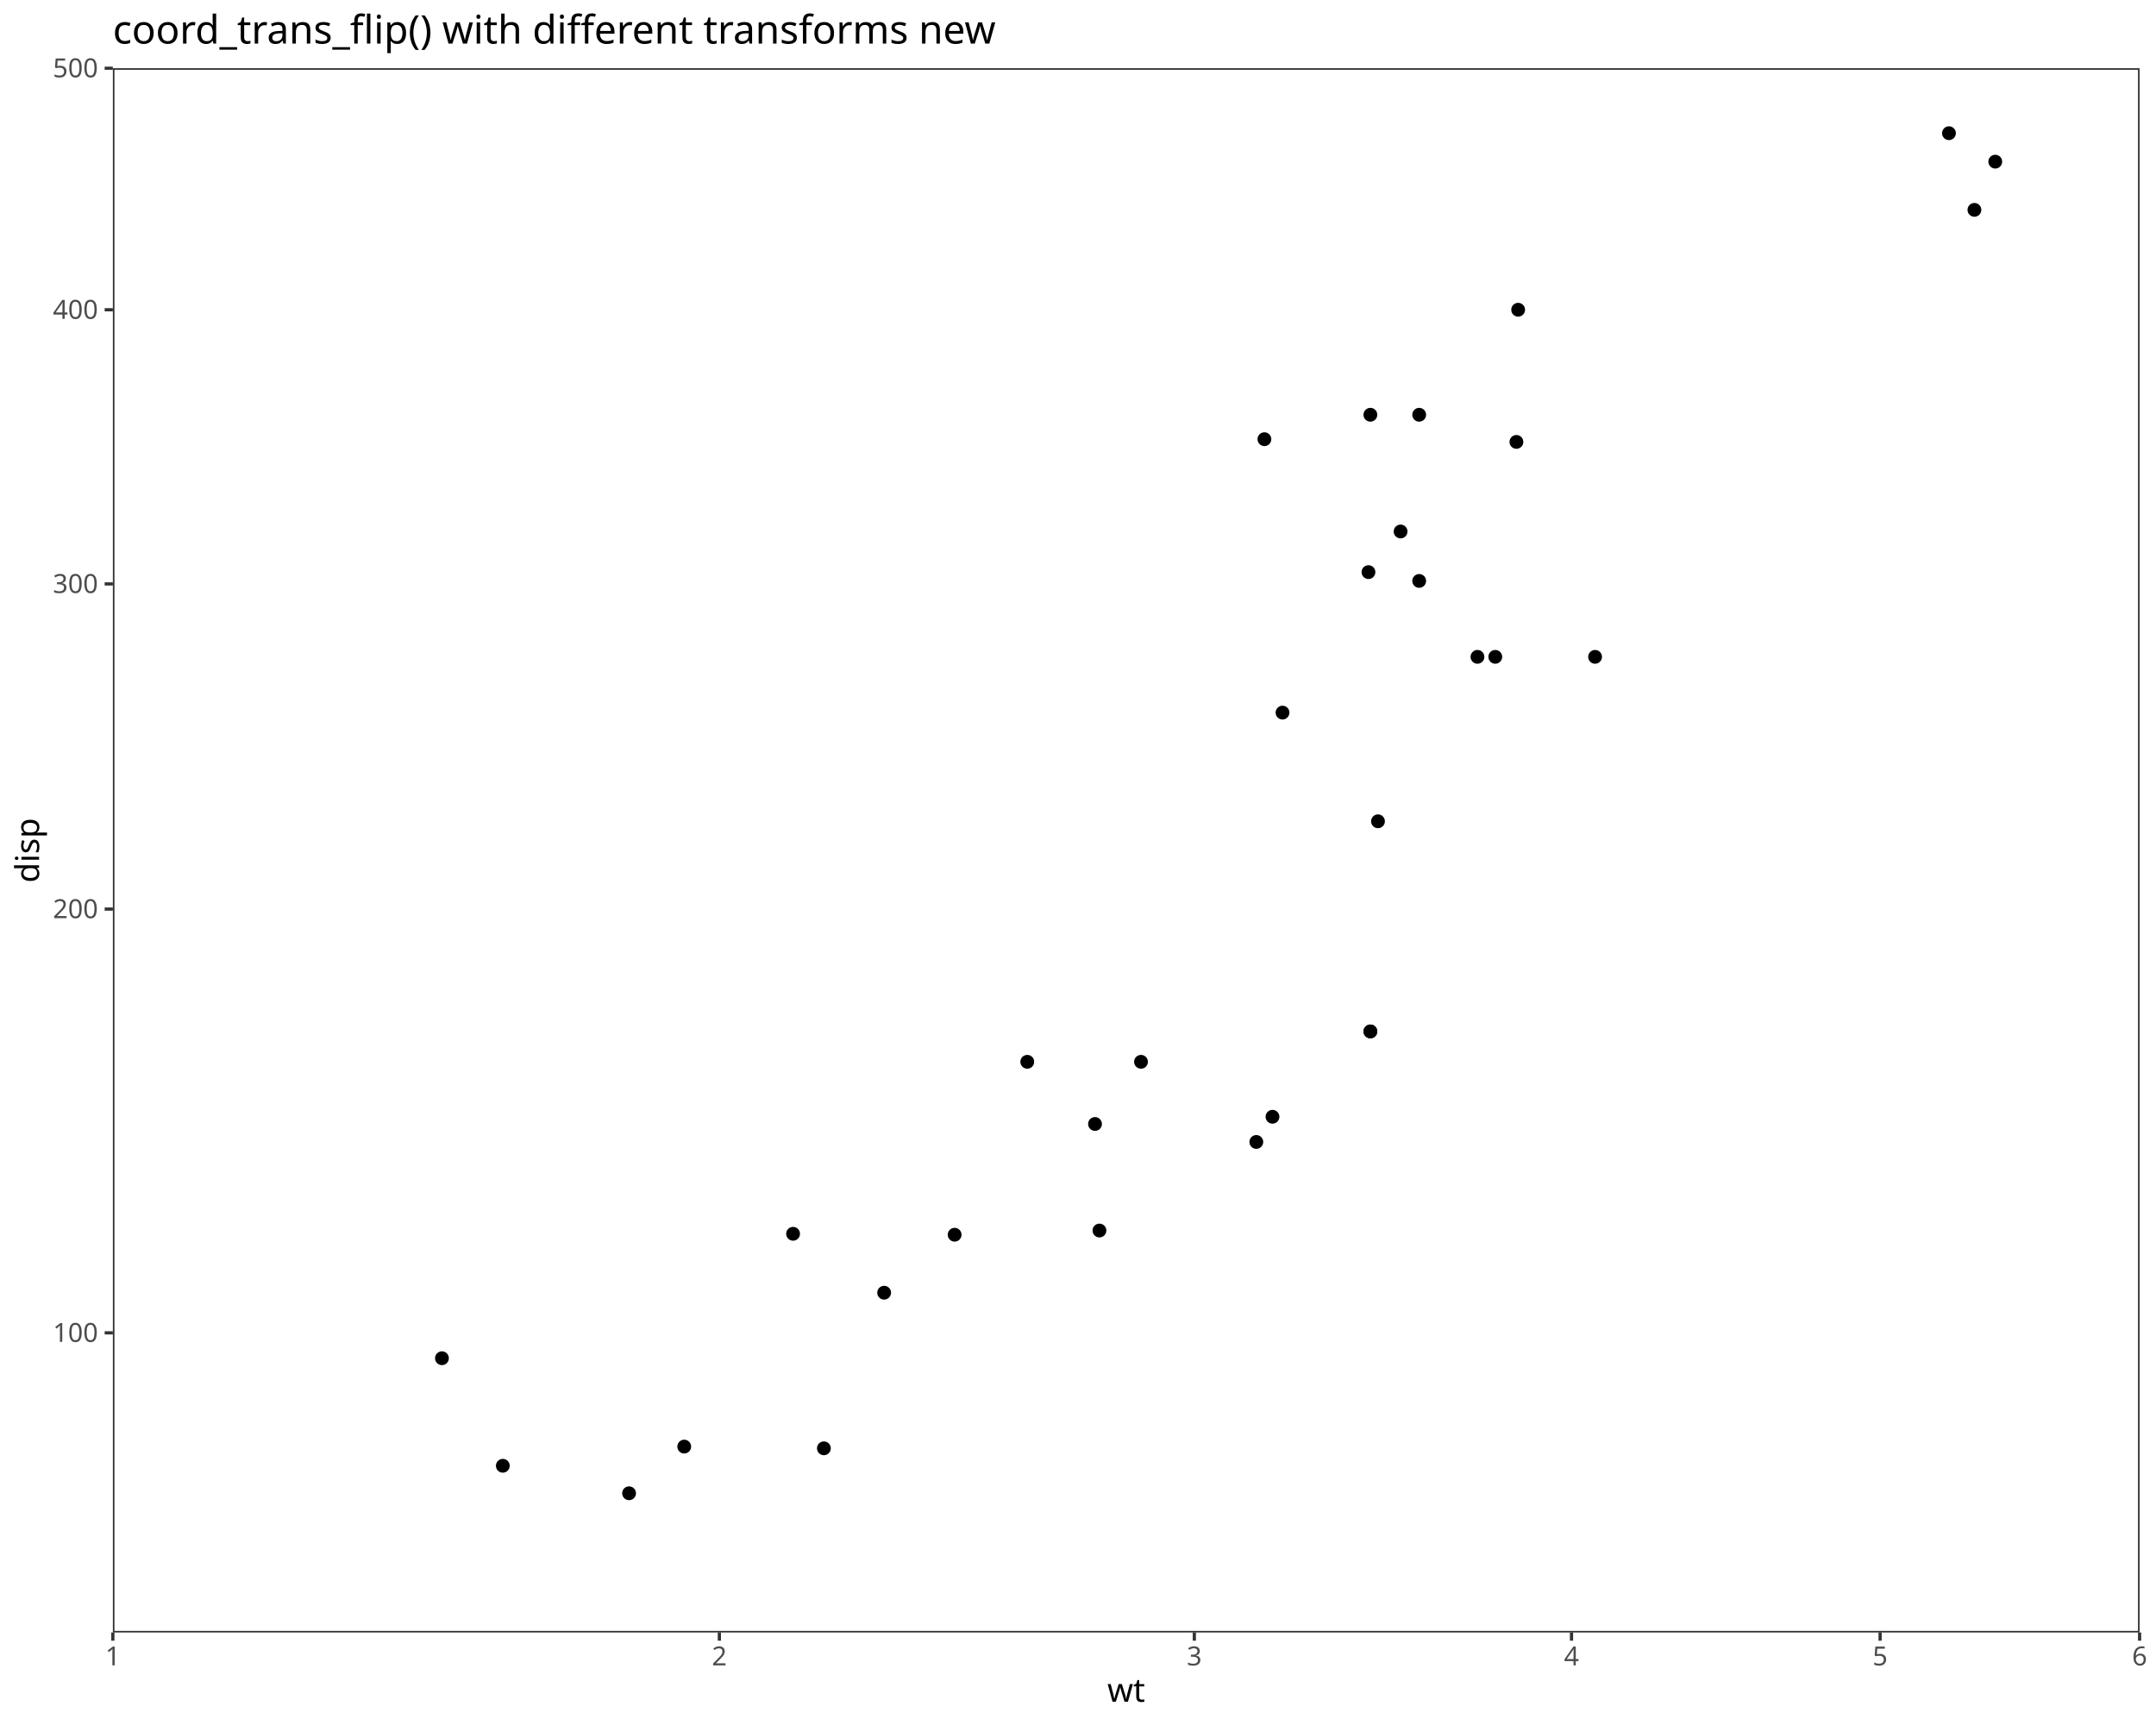
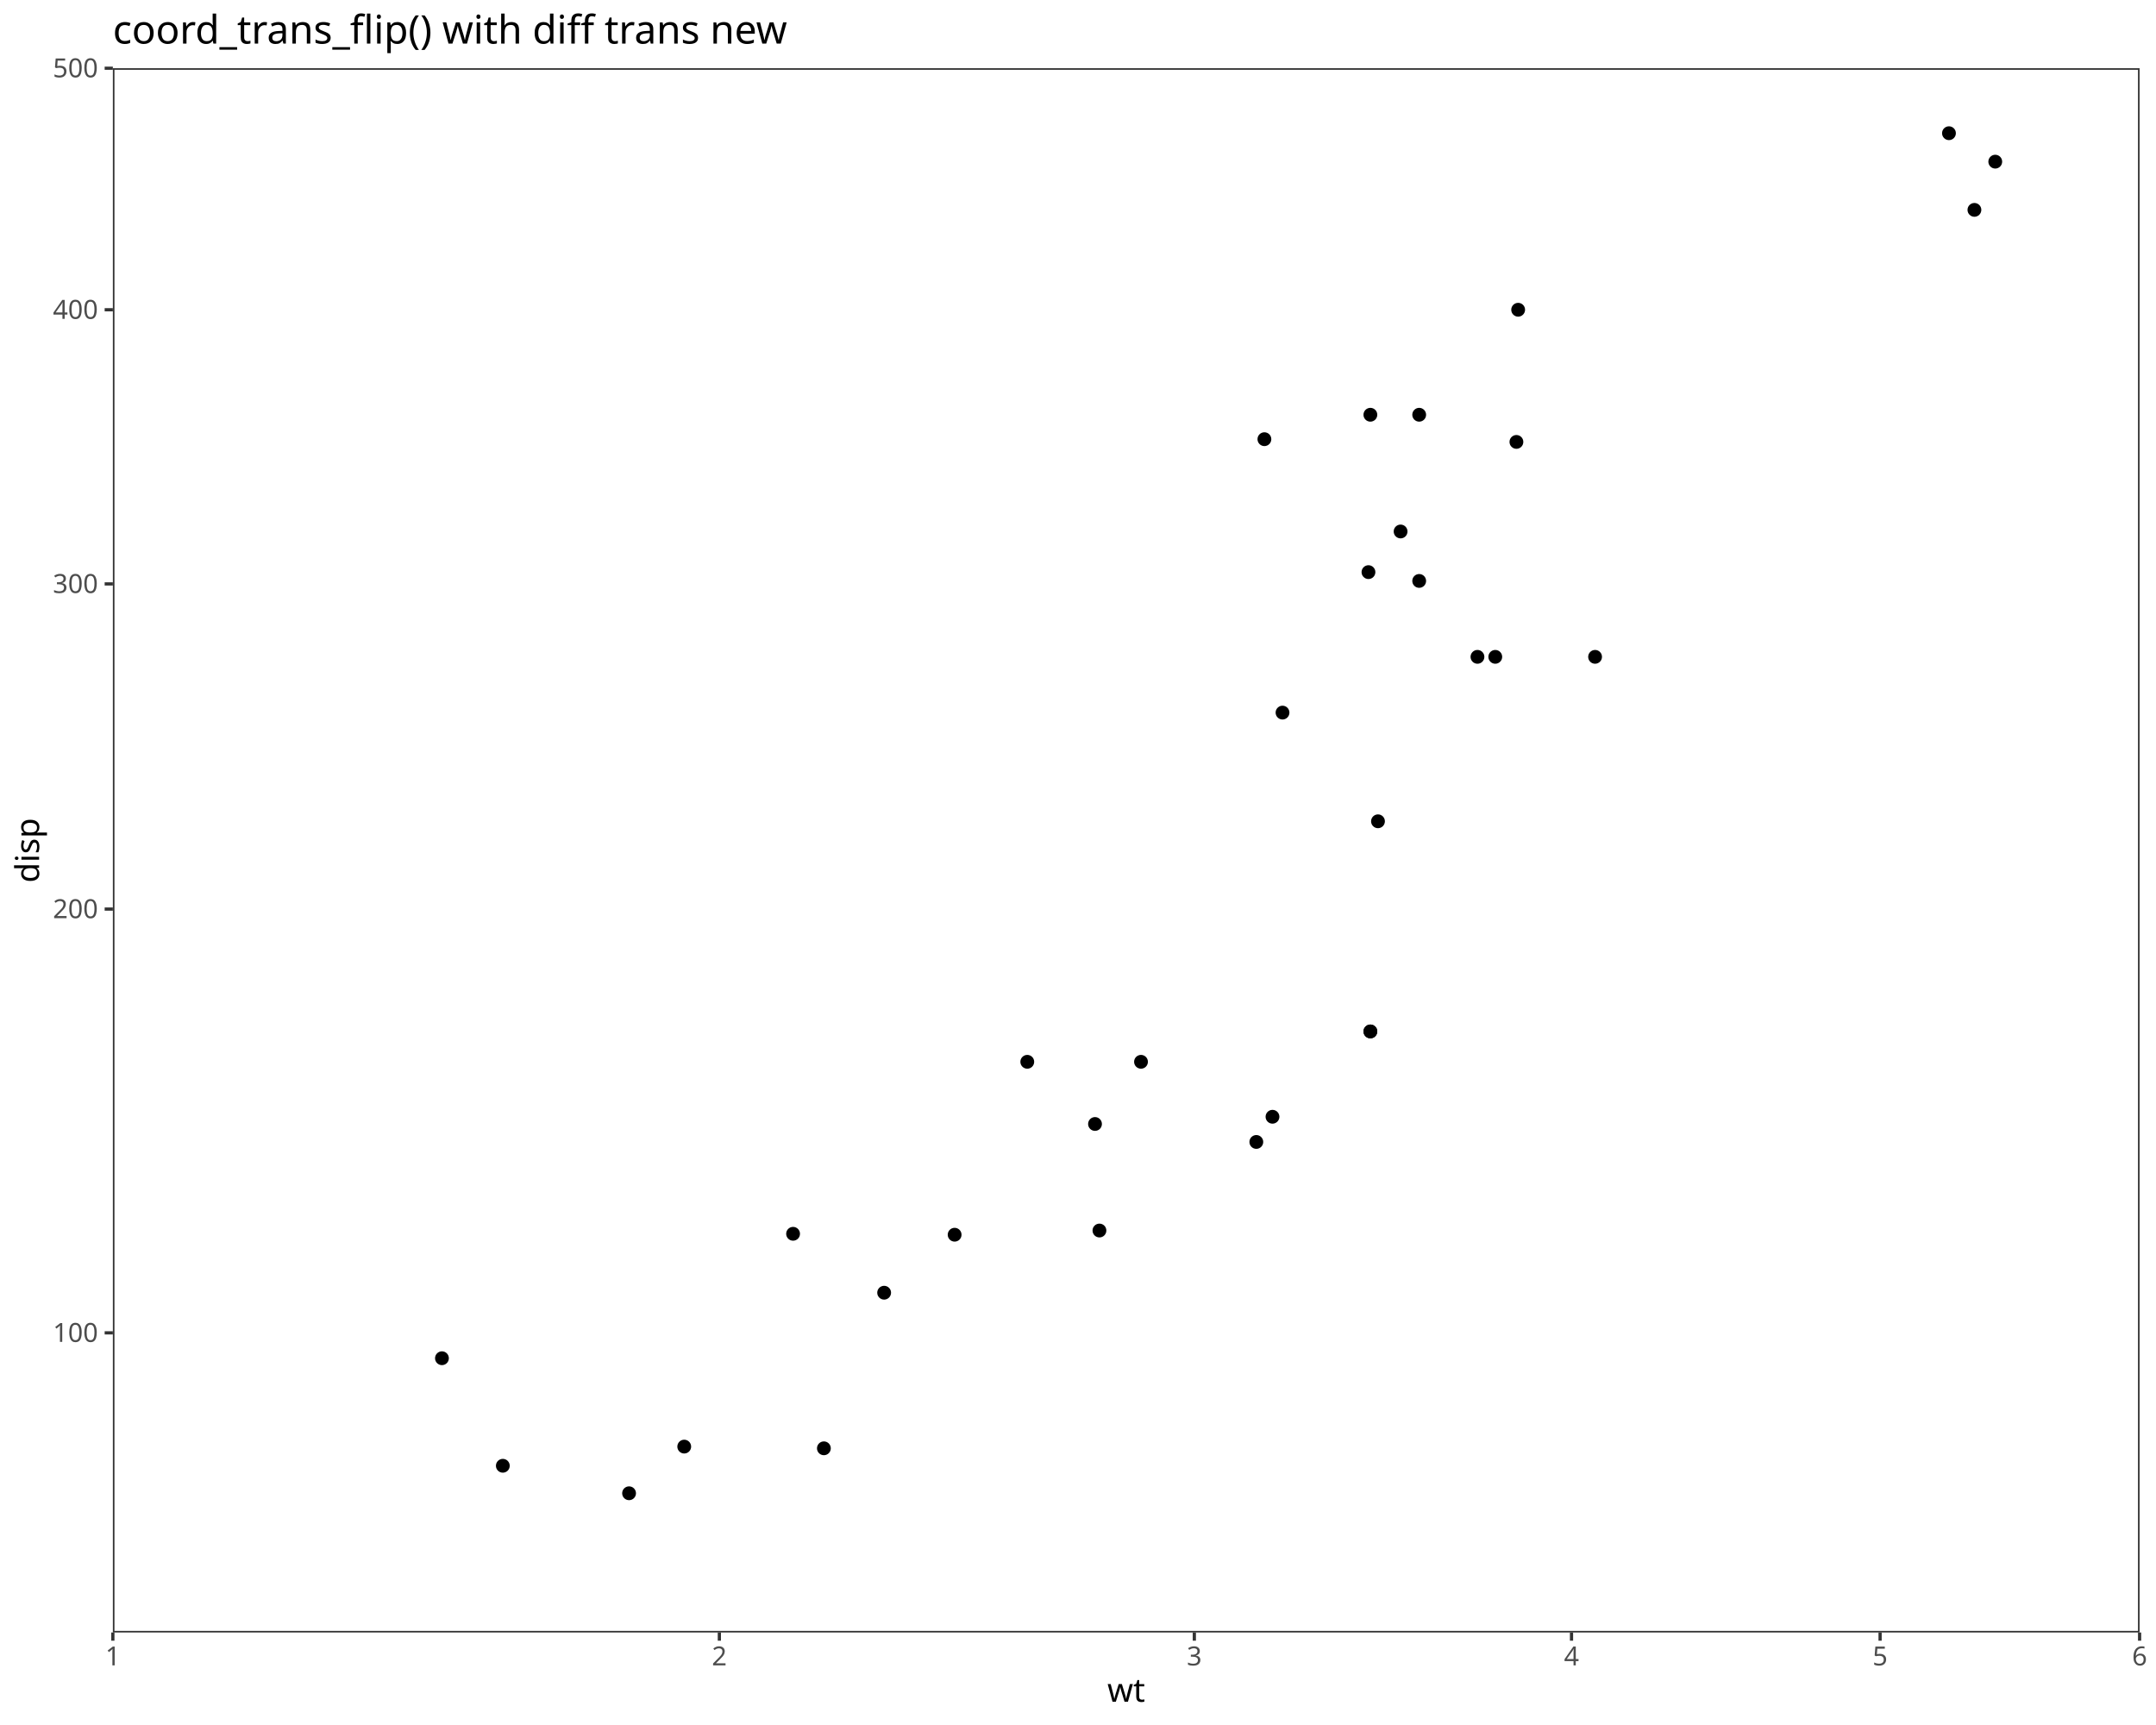
<svg xmlns="http://www.w3.org/2000/svg" class="svglite" data-engine-version="2.0" width="720.00pt" height="576.00pt" viewBox="0 0 720.00 576.00">
  <defs>
    <style type="text/css">
    .svglite line, .svglite polyline, .svglite polygon, .svglite path, .svglite rect, .svglite circle {
      fill: none;
      stroke: #000000;
      stroke-linecap: round;
      stroke-linejoin: round;
      stroke-miterlimit: 10.00;
    }
  </style>
  </defs>
  <rect width="100%" height="100%" style="stroke: none; fill: #FFFFFF;" />
  <defs>
    <clipPath id="cpMC4wMHw3MjAuMDB8MC4wMHw1NzYuMDA=">
      <rect x="0.00" y="0.00" width="720.00" height="576.00" />
    </clipPath>
  </defs>
  <g clip-path="url(#cpMC4wMHw3MjAuMDB8MC4wMHw1NzYuMDA=)">
    <rect x="0.00" y="0.00" width="720.00" height="576.00" style="stroke-width: 1.07; stroke: #FFFFFF; fill: #FFFFFF;" />
  </g>
  <defs>
    <clipPath id="cpMzcuNjl8NzE0LjUyfDIyLjc4fDU0NS4xMQ==">
      <rect x="37.69" y="22.78" width="676.83" height="522.33" />
    </clipPath>
  </defs>
  <g clip-path="url(#cpMzcuNjl8NzE0LjUyfDIyLjc4fDU0NS4xMQ==)">
    <rect x="37.69" y="22.78" width="676.83" height="522.33" style="stroke-width: 1.07; stroke: none; fill: #FFFFFF;" />
    <circle cx="343.06" cy="354.55" r="1.95" style="stroke-width: 0.71; fill: #000000;" />
    <circle cx="381.04" cy="354.55" r="1.95" style="stroke-width: 0.71; fill: #000000;" />
    <circle cx="295.26" cy="431.65" r="1.95" style="stroke-width: 0.71; fill: #000000;" />
    <circle cx="428.30" cy="237.95" r="1.95" style="stroke-width: 0.71; fill: #000000;" />
    <circle cx="457.64" cy="138.49" r="1.95" style="stroke-width: 0.71; fill: #000000;" />
    <circle cx="460.18" cy="274.24" r="1.95" style="stroke-width: 0.71; fill: #000000;" />
    <circle cx="473.94" cy="138.49" r="1.95" style="stroke-width: 0.71; fill: #000000;" />
    <circle cx="424.95" cy="372.90" r="1.95" style="stroke-width: 0.71; fill: #000000;" />
    <circle cx="419.55" cy="381.31" r="1.95" style="stroke-width: 0.71; fill: #000000;" />
    <circle cx="457.64" cy="344.41" r="1.95" style="stroke-width: 0.71; fill: #000000;" />
    <circle cx="457.64" cy="344.41" r="1.95" style="stroke-width: 0.71; fill: #000000;" />
    <circle cx="532.68" cy="219.33" r="1.95" style="stroke-width: 0.71; fill: #000000;" />
    <circle cx="493.40" cy="219.33" r="1.95" style="stroke-width: 0.71; fill: #000000;" />
    <circle cx="499.35" cy="219.33" r="1.95" style="stroke-width: 0.71; fill: #000000;" />
    <circle cx="650.86" cy="44.48" r="1.95" style="stroke-width: 0.71; fill: #000000;" />
    <circle cx="666.32" cy="53.98" r="1.95" style="stroke-width: 0.71; fill: #000000;" />
    <circle cx="659.36" cy="70.08" r="1.95" style="stroke-width: 0.71; fill: #000000;" />
    <circle cx="275.14" cy="483.61" r="1.95" style="stroke-width: 0.71; fill: #000000;" />
    <circle cx="167.92" cy="489.44" r="1.95" style="stroke-width: 0.71; fill: #000000;" />
    <circle cx="210.08" cy="498.62" r="1.95" style="stroke-width: 0.71; fill: #000000;" />
    <circle cx="318.80" cy="412.29" r="1.95" style="stroke-width: 0.71; fill: #000000;" />
    <circle cx="467.73" cy="177.47" r="1.95" style="stroke-width: 0.71; fill: #000000;" />
    <circle cx="457.00" cy="191.04" r="1.95" style="stroke-width: 0.71; fill: #000000;" />
    <circle cx="506.41" cy="147.56" r="1.95" style="stroke-width: 0.71; fill: #000000;" />
    <circle cx="506.99" cy="103.43" r="1.95" style="stroke-width: 0.71; fill: #000000;" />
    <circle cx="228.50" cy="483.04" r="1.95" style="stroke-width: 0.71; fill: #000000;" />
    <circle cx="264.85" cy="411.98" r="1.95" style="stroke-width: 0.71; fill: #000000;" />
    <circle cx="147.59" cy="453.53" r="1.95" style="stroke-width: 0.71; fill: #000000;" />
    <circle cx="422.25" cy="146.65" r="1.95" style="stroke-width: 0.71; fill: #000000;" />
    <circle cx="365.68" cy="375.31" r="1.95" style="stroke-width: 0.71; fill: #000000;" />
    <circle cx="473.94" cy="193.98" r="1.95" style="stroke-width: 0.71; fill: #000000;" />
    <circle cx="367.16" cy="410.89" r="1.95" style="stroke-width: 0.71; fill: #000000;" />
    <rect x="37.69" y="22.78" width="676.83" height="522.33" style="stroke-width: 1.07; stroke: #333333;" />
  </g>
  <g clip-path="url(#cpMC4wMHw3MjAuMDB8MC4wMHw1NzYuMDA=)">
    <text x="32.76" y="448.08" text-anchor="end" style="font-size: 8.80px; fill: #4D4D4D; font-family: sans;" textLength="14.68px" lengthAdjust="spacingAndGlyphs">100</text>
    <text x="32.76" y="306.58" text-anchor="end" style="font-size: 8.80px; fill: #4D4D4D; font-family: sans;" textLength="14.68px" lengthAdjust="spacingAndGlyphs">200</text>
    <text x="32.76" y="198.00" text-anchor="end" style="font-size: 8.80px; fill: #4D4D4D; font-family: sans;" textLength="14.68px" lengthAdjust="spacingAndGlyphs">300</text>
    <text x="32.76" y="106.46" text-anchor="end" style="font-size: 8.80px; fill: #4D4D4D; font-family: sans;" textLength="14.68px" lengthAdjust="spacingAndGlyphs">400</text>
    <text x="32.76" y="25.81" text-anchor="end" style="font-size: 8.80px; fill: #4D4D4D; font-family: sans;" textLength="14.68px" lengthAdjust="spacingAndGlyphs">500</text>
    <polyline points="34.95,445.05 37.69,445.05 " style="stroke-width: 1.07; stroke: #333333; stroke-linecap: butt;" />
    <polyline points="34.95,303.55 37.69,303.55 " style="stroke-width: 1.07; stroke: #333333; stroke-linecap: butt;" />
    <polyline points="34.95,194.97 37.69,194.97 " style="stroke-width: 1.07; stroke: #333333; stroke-linecap: butt;" />
    <polyline points="34.95,103.43 37.69,103.43 " style="stroke-width: 1.07; stroke: #333333; stroke-linecap: butt;" />
    <polyline points="34.95,22.78 37.69,22.78 " style="stroke-width: 1.07; stroke: #333333; stroke-linecap: butt;" />
    <polyline points="37.69,547.85 37.69,545.11 " style="stroke-width: 1.07; stroke: #333333; stroke-linecap: butt;" />
    <polyline points="240.23,547.85 240.23,545.11 " style="stroke-width: 1.07; stroke: #333333; stroke-linecap: butt;" />
    <polyline points="398.85,547.85 398.85,545.11 " style="stroke-width: 1.07; stroke: #333333; stroke-linecap: butt;" />
    <polyline points="524.81,547.85 524.81,545.11 " style="stroke-width: 1.07; stroke: #333333; stroke-linecap: butt;" />
    <polyline points="627.86,547.85 627.86,545.11 " style="stroke-width: 1.07; stroke: #333333; stroke-linecap: butt;" />
    <polyline points="714.52,547.85 714.52,545.11 " style="stroke-width: 1.07; stroke: #333333; stroke-linecap: butt;" />
    <text x="37.69" y="556.10" text-anchor="middle" style="font-size: 8.80px; fill: #4D4D4D; font-family: sans;" textLength="4.89px" lengthAdjust="spacingAndGlyphs">1</text>
    <text x="240.23" y="556.10" text-anchor="middle" style="font-size: 8.80px; fill: #4D4D4D; font-family: sans;" textLength="4.89px" lengthAdjust="spacingAndGlyphs">2</text>
    <text x="398.85" y="556.10" text-anchor="middle" style="font-size: 8.80px; fill: #4D4D4D; font-family: sans;" textLength="4.89px" lengthAdjust="spacingAndGlyphs">3</text>
    <text x="524.81" y="556.10" text-anchor="middle" style="font-size: 8.80px; fill: #4D4D4D; font-family: sans;" textLength="4.89px" lengthAdjust="spacingAndGlyphs">4</text>
    <text x="627.86" y="556.10" text-anchor="middle" style="font-size: 8.80px; fill: #4D4D4D; font-family: sans;" textLength="4.89px" lengthAdjust="spacingAndGlyphs">5</text>
    <text x="714.52" y="556.10" text-anchor="middle" style="font-size: 8.80px; fill: #4D4D4D; font-family: sans;" textLength="4.89px" lengthAdjust="spacingAndGlyphs">6</text>
    <text x="376.10" y="568.24" text-anchor="middle" style="font-size: 11.00px; font-family: sans;" textLength="11.00px" lengthAdjust="spacingAndGlyphs">wt</text>
    <text transform="translate(13.05,283.95) rotate(-90)" text-anchor="middle" style="font-size: 11.00px; font-family: sans;" textLength="20.18px" lengthAdjust="spacingAndGlyphs">disp</text>
-     <text x="37.69" y="14.56" style="font-size: 13.20px; font-family: sans;" textLength="275.14px" lengthAdjust="spacingAndGlyphs">coord_trans_flip() with different transforms new</text>
+     <text x="37.69" y="14.56" style="font-size: 13.20px; font-family: sans;" textLength="212.04px" lengthAdjust="spacingAndGlyphs">coord_trans_flip() with diff trans new</text>
  </g>
</svg>
